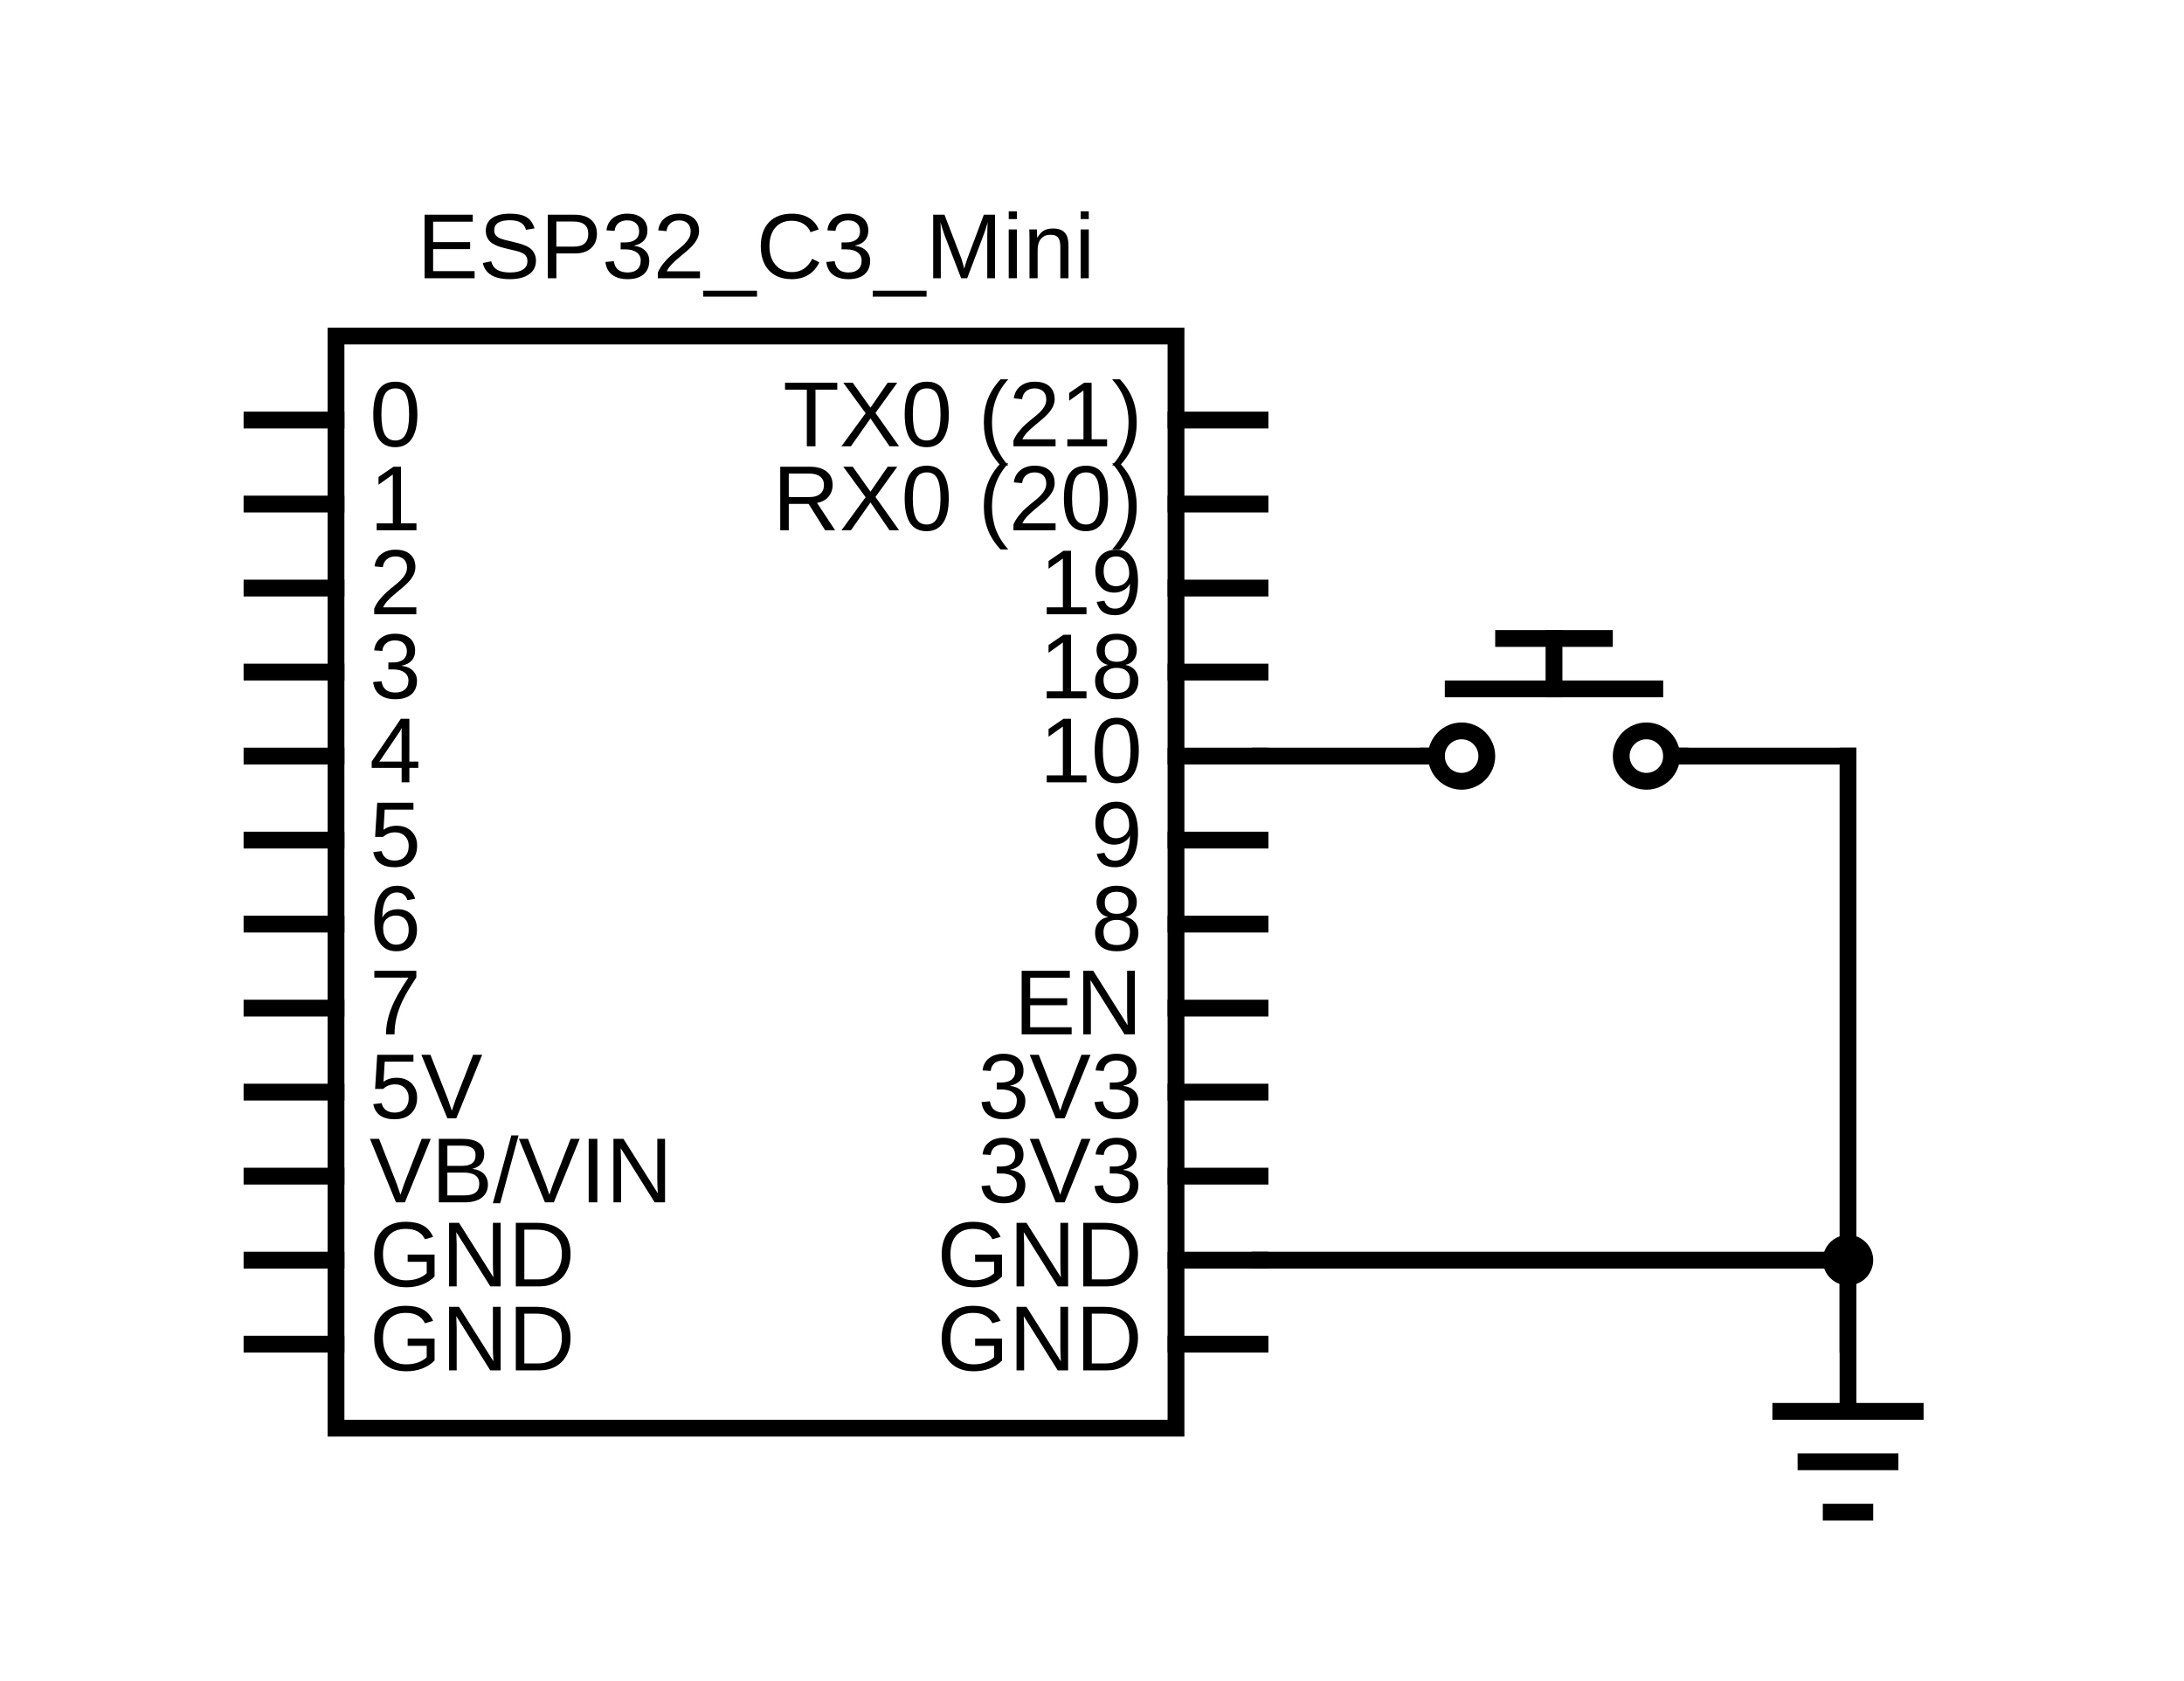
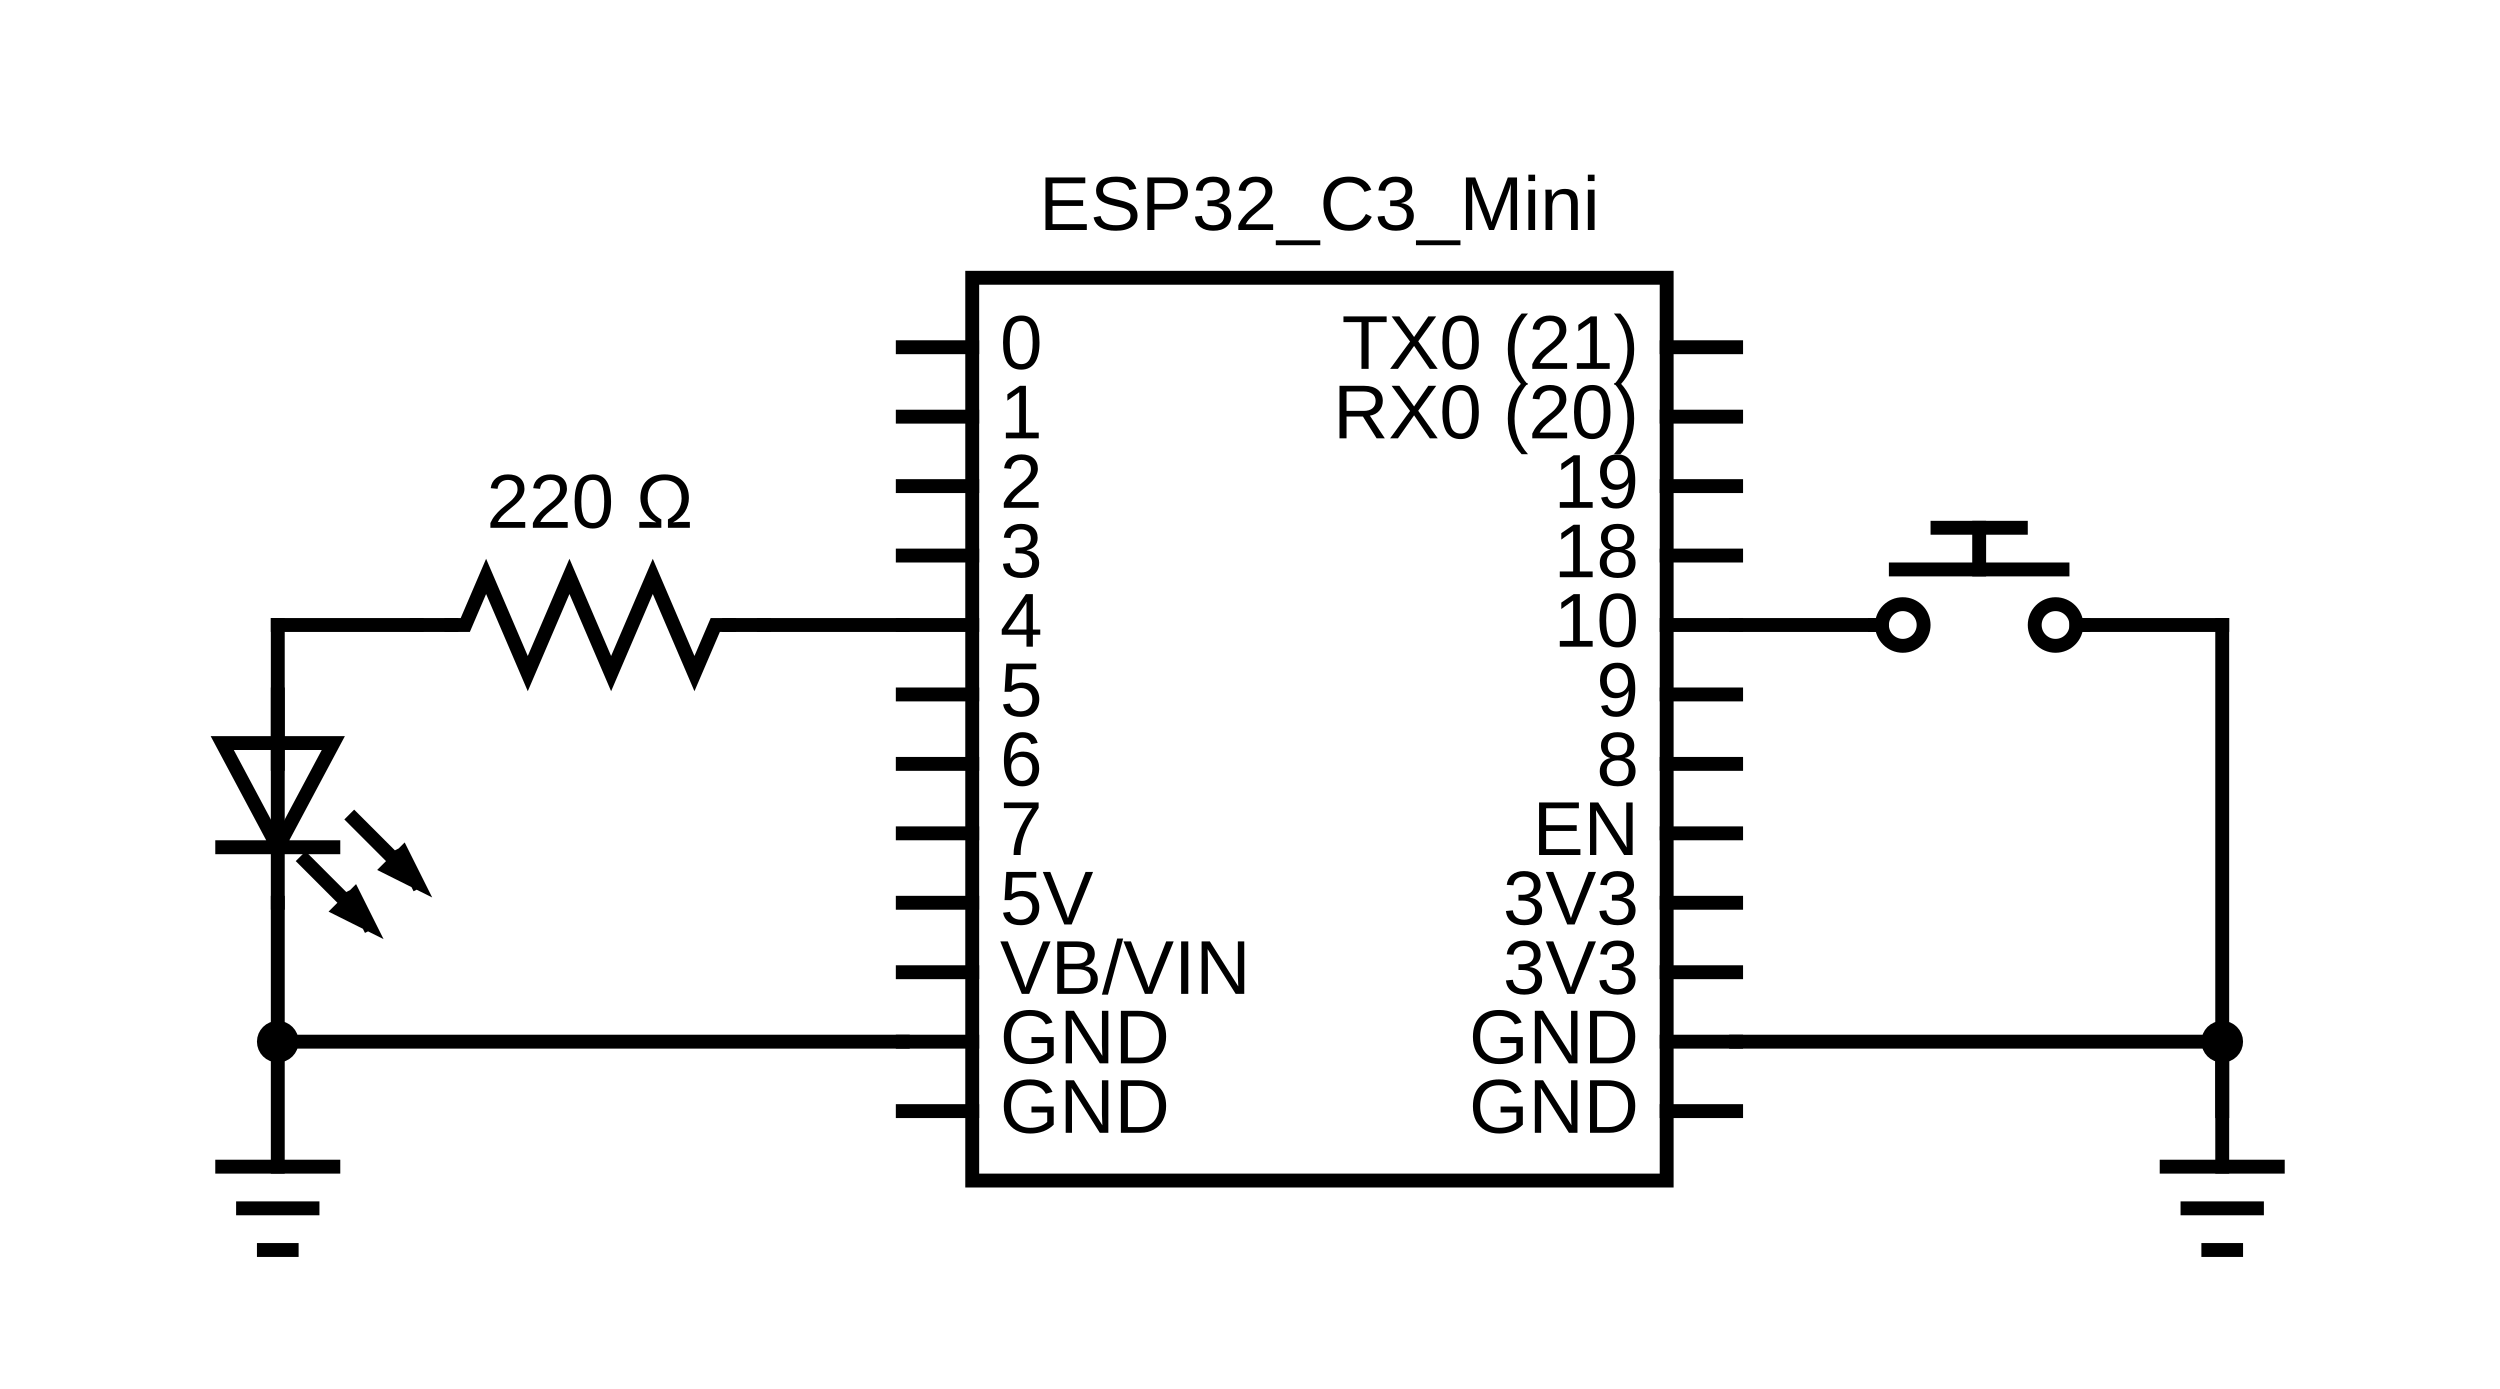
- <svg xmlns="http://www.w3.org/2000/svg" version="1.1" width="260" height="200">
-   <line x1="220" y1="150" x2="220" y2="168" style="stroke:rgb(0, 0, 0);stroke-linecap:square;stroke-width:2" />
-   <line x1="212" y1="168" x2="228" y2="168" style="stroke:rgb(0, 0, 0);stroke-linecap:square;stroke-width:2" />
-   <line x1="215" y1="174" x2="225" y2="174" style="stroke:rgb(0, 0, 0);stroke-linecap:square;stroke-width:2" />
-   <line x1="218" y1="180" x2="222" y2="180" style="stroke:rgb(0, 0, 0);stroke-linecap:square;stroke-width:2" />
-   <line x1="220" y1="90" x2="220" y2="160" style="stroke:rgb(0, 0, 0);stroke-linecap:square;stroke-width:2" />
-   <line x1="150" y1="150" x2="220" y2="150" style="stroke:rgb(0, 0, 0);stroke-linecap:square;stroke-width:2" />
-   <line x1="200" y1="90" x2="220" y2="90" style="stroke:rgb(0, 0, 0);stroke-linecap:square;stroke-width:2" />
-   <line x1="170" y1="90" x2="171" y2="90" style="stroke:rgb(0, 0, 0);stroke-linecap:square;stroke-width:2" />
-   <line x1="199" y1="90" x2="200" y2="90" style="stroke:rgb(0, 0, 0);stroke-linecap:square;stroke-width:2" />
-   <ellipse cx="174" cy="90" rx="3" ry="3" style="fill-opacity:0;fill:rgb(0, 0, 0);stroke:rgb(0, 0, 0);stroke-width:2" />
-   <ellipse cx="196" cy="90" rx="3" ry="3" style="fill-opacity:0;fill:rgb(0, 0, 0);stroke:rgb(0, 0, 0);stroke-width:2" />
-   <line x1="173" y1="82" x2="197" y2="82" style="stroke:rgb(0, 0, 0);stroke-linecap:square;stroke-width:2" />
-   <line x1="179" y1="76" x2="191" y2="76" style="stroke:rgb(0, 0, 0);stroke-linecap:square;stroke-width:2" />
-   <line x1="185" y1="76" x2="185" y2="82" style="stroke:rgb(0, 0, 0);stroke-linecap:square;stroke-width:2" />
-   <line x1="150" y1="90" x2="170" y2="90" style="stroke:rgb(0, 0, 0);stroke-linecap:square;stroke-width:2" />
-   <text x="90" y="30" style="font-family:Arial;font-size:11px;text-anchor:middle" dominant-baseline="middle" transform="rotate(0, 90, 30)">ESP32_C3_Mini</text>
-   <rect x="40" y="40" width="100" height="130" style="fill-opacity:0;fill:rgb(0, 0, 0);stroke:rgb(0, 0, 0);stroke-width:2" />
-   <line x1="30" y1="50" x2="40" y2="50" style="stroke:rgb(0, 0, 0);stroke-linecap:square;stroke-width:2" />
-   <text x="44" y="50" style="font-family:Arial;font-size:11px;text-anchor:start" dominant-baseline="middle" transform="rotate(0, 44, 50)">0</text>
-   <line x1="140" y1="50" x2="150" y2="50" style="stroke:rgb(0, 0, 0);stroke-linecap:square;stroke-width:2" />
-   <text x="136" y="50" style="font-family:Arial;font-size:11px;text-anchor:end" dominant-baseline="middle" transform="rotate(0, 136, 50)">TX0 (21)</text>
-   <line x1="30" y1="60" x2="40" y2="60" style="stroke:rgb(0, 0, 0);stroke-linecap:square;stroke-width:2" />
-   <text x="44" y="60" style="font-family:Arial;font-size:11px;text-anchor:start" dominant-baseline="middle" transform="rotate(0, 44, 60)">1</text>
-   <line x1="140" y1="60" x2="150" y2="60" style="stroke:rgb(0, 0, 0);stroke-linecap:square;stroke-width:2" />
-   <text x="136" y="60" style="font-family:Arial;font-size:11px;text-anchor:end" dominant-baseline="middle" transform="rotate(0, 136, 60)">RX0 (20)</text>
-   <line x1="30" y1="70" x2="40" y2="70" style="stroke:rgb(0, 0, 0);stroke-linecap:square;stroke-width:2" />
-   <text x="44" y="70" style="font-family:Arial;font-size:11px;text-anchor:start" dominant-baseline="middle" transform="rotate(0, 44, 70)">2</text>
-   <line x1="140" y1="70" x2="150" y2="70" style="stroke:rgb(0, 0, 0);stroke-linecap:square;stroke-width:2" />
-   <text x="136" y="70" style="font-family:Arial;font-size:11px;text-anchor:end" dominant-baseline="middle" transform="rotate(0, 136, 70)">19</text>
-   <line x1="30" y1="80" x2="40" y2="80" style="stroke:rgb(0, 0, 0);stroke-linecap:square;stroke-width:2" />
-   <text x="44" y="80" style="font-family:Arial;font-size:11px;text-anchor:start" dominant-baseline="middle" transform="rotate(0, 44, 80)">3</text>
-   <line x1="140" y1="80" x2="150" y2="80" style="stroke:rgb(0, 0, 0);stroke-linecap:square;stroke-width:2" />
-   <text x="136" y="80" style="font-family:Arial;font-size:11px;text-anchor:end" dominant-baseline="middle" transform="rotate(0, 136, 80)">18</text>
-   <line x1="30" y1="90" x2="40" y2="90" style="stroke:rgb(0, 0, 0);stroke-linecap:square;stroke-width:2" />
-   <text x="44" y="90" style="font-family:Arial;font-size:11px;text-anchor:start" dominant-baseline="middle" transform="rotate(0, 44, 90)">4</text>
-   <line x1="140" y1="90" x2="150" y2="90" style="stroke:rgb(0, 0, 0);stroke-linecap:square;stroke-width:2" />
-   <text x="136" y="90" style="font-family:Arial;font-size:11px;text-anchor:end" dominant-baseline="middle" transform="rotate(0, 136, 90)">10</text>
-   <line x1="30" y1="100" x2="40" y2="100" style="stroke:rgb(0, 0, 0);stroke-linecap:square;stroke-width:2" />
-   <text x="44" y="100" style="font-family:Arial;font-size:11px;text-anchor:start" dominant-baseline="middle" transform="rotate(0, 44, 100)">5</text>
-   <line x1="140" y1="100" x2="150" y2="100" style="stroke:rgb(0, 0, 0);stroke-linecap:square;stroke-width:2" />
-   <text x="136" y="100" style="font-family:Arial;font-size:11px;text-anchor:end" dominant-baseline="middle" transform="rotate(0, 136, 100)">9</text>
-   <line x1="30" y1="110" x2="40" y2="110" style="stroke:rgb(0, 0, 0);stroke-linecap:square;stroke-width:2" />
-   <text x="44" y="110" style="font-family:Arial;font-size:11px;text-anchor:start" dominant-baseline="middle" transform="rotate(0, 44, 110)">6</text>
-   <line x1="140" y1="110" x2="150" y2="110" style="stroke:rgb(0, 0, 0);stroke-linecap:square;stroke-width:2" />
-   <text x="136" y="110" style="font-family:Arial;font-size:11px;text-anchor:end" dominant-baseline="middle" transform="rotate(0, 136, 110)">8</text>
-   <line x1="30" y1="120" x2="40" y2="120" style="stroke:rgb(0, 0, 0);stroke-linecap:square;stroke-width:2" />
-   <text x="44" y="120" style="font-family:Arial;font-size:11px;text-anchor:start" dominant-baseline="middle" transform="rotate(0, 44, 120)">7</text>
-   <line x1="140" y1="120" x2="150" y2="120" style="stroke:rgb(0, 0, 0);stroke-linecap:square;stroke-width:2" />
-   <text x="136" y="120" style="font-family:Arial;font-size:11px;text-anchor:end" dominant-baseline="middle" transform="rotate(0, 136, 120)">EN</text>
-   <line x1="30" y1="130" x2="40" y2="130" style="stroke:rgb(0, 0, 0);stroke-linecap:square;stroke-width:2" />
-   <text x="44" y="130" style="font-family:Arial;font-size:11px;text-anchor:start" dominant-baseline="middle" transform="rotate(0, 44, 130)">5V</text>
-   <line x1="140" y1="130" x2="150" y2="130" style="stroke:rgb(0, 0, 0);stroke-linecap:square;stroke-width:2" />
-   <text x="136" y="130" style="font-family:Arial;font-size:11px;text-anchor:end" dominant-baseline="middle" transform="rotate(0, 136, 130)">3V3</text>
-   <line x1="30" y1="140" x2="40" y2="140" style="stroke:rgb(0, 0, 0);stroke-linecap:square;stroke-width:2" />
-   <text x="44" y="140" style="font-family:Arial;font-size:11px;text-anchor:start" dominant-baseline="middle" transform="rotate(0, 44, 140)">VB/VIN</text>
-   <line x1="140" y1="140" x2="150" y2="140" style="stroke:rgb(0, 0, 0);stroke-linecap:square;stroke-width:2" />
-   <text x="136" y="140" style="font-family:Arial;font-size:11px;text-anchor:end" dominant-baseline="middle" transform="rotate(0, 136, 140)">3V3</text>
-   <line x1="30" y1="150" x2="40" y2="150" style="stroke:rgb(0, 0, 0);stroke-linecap:square;stroke-width:2" />
-   <text x="44" y="150" style="font-family:Arial;font-size:11px;text-anchor:start" dominant-baseline="middle" transform="rotate(0, 44, 150)">GND</text>
-   <line x1="140" y1="150" x2="150" y2="150" style="stroke:rgb(0, 0, 0);stroke-linecap:square;stroke-width:2" />
-   <text x="136" y="150" style="font-family:Arial;font-size:11px;text-anchor:end" dominant-baseline="middle" transform="rotate(0, 136, 150)">GND</text>
-   <line x1="30" y1="160" x2="40" y2="160" style="stroke:rgb(0, 0, 0);stroke-linecap:square;stroke-width:2" />
-   <text x="44" y="160" style="font-family:Arial;font-size:11px;text-anchor:start" dominant-baseline="middle" transform="rotate(0, 44, 160)">GND</text>
-   <line x1="140" y1="160" x2="150" y2="160" style="stroke:rgb(0, 0, 0);stroke-linecap:square;stroke-width:2" />
-   <text x="136" y="160" style="font-family:Arial;font-size:11px;text-anchor:end" dominant-baseline="middle" transform="rotate(0, 136, 160)">GND</text>
-   <ellipse cx="220" cy="150" rx="2" ry="2" style="fill-opacity:1;fill:rgb(0, 0, 0);stroke:rgb(0, 0, 0);stroke-width:2" />
+ <svg xmlns="http://www.w3.org/2000/svg" version="1.1" width="360" height="200">
+   <line x1="40" y1="100" x2="40" y2="130" style="stroke:rgb(0, 0, 0);stroke-linecap:square;stroke-width:2" />
+   <path d="M 40,122 M 32,122 L 48,122 M 40,122 L 48,107 L 32,107 L 40,122" style="fill-opacity:0;fill:rgb(0, 0, 0);stroke:rgb(0, 0, 0);stroke-linecap:square;stroke-width:2" />
+   <path d="M 40,120 M 51,118 L 59,126 M 60,127 L 58,123 L 56,125 L 60,127 L 58,123" style="fill-opacity:0;fill:rgb(0, 0, 0);stroke:rgb(0, 0, 0);stroke-linecap:square;stroke-width:2" />
+   <path d="M 40,120 M 44,124 L 52,132 M 53,133 L 51,129 L 49,131 L 53,133 L 51,129" style="fill-opacity:0;fill:rgb(0, 0, 0);stroke:rgb(0, 0, 0);stroke-linecap:square;stroke-width:2" />
+   <line x1="40" y1="130" x2="40" y2="168" style="stroke:rgb(0, 0, 0);stroke-linecap:square;stroke-width:2" />
+   <line x1="32" y1="168" x2="48" y2="168" style="stroke:rgb(0, 0, 0);stroke-linecap:square;stroke-width:2" />
+   <line x1="35" y1="174" x2="45" y2="174" style="stroke:rgb(0, 0, 0);stroke-linecap:square;stroke-width:2" />
+   <line x1="38" y1="180" x2="42" y2="180" style="stroke:rgb(0, 0, 0);stroke-linecap:square;stroke-width:2" />
+   <line x1="40" y1="150" x2="130" y2="150" style="stroke:rgb(0, 0, 0);stroke-linecap:square;stroke-width:2" />
+   <line x1="40" y1="90" x2="40" y2="110" style="stroke:rgb(0, 0, 0);stroke-linecap:square;stroke-width:2" />
+   <line x1="40" y1="90" x2="60" y2="90" style="stroke:rgb(0, 0, 0);stroke-linecap:square;stroke-width:2" />
+   <line x1="110" y1="90" x2="130" y2="90" style="stroke:rgb(0, 0, 0);stroke-linecap:square;stroke-width:2" />
+   <line x1="60" y1="90" x2="65" y2="90" style="stroke:rgb(0, 0, 0);stroke-linecap:square;stroke-width:2" />
+   <line x1="105" y1="90" x2="110" y2="90" style="stroke:rgb(0, 0, 0);stroke-linecap:square;stroke-width:2" />
+   <path d="M 65,90 L 67,90 L 70,83 L 76,97 L 82,83 L 88,97 L 94,83 L 100,97 L 103,90 L 105,90" style="fill-opacity:0;fill:rgb(0, 0, 0);stroke:rgb(0, 0, 0);stroke-linecap:square;stroke-width:2" />
+   <text x="85" y="76" style="font-family:Arial;font-size:11px;text-anchor:middle" dominant-baseline="baseline" transform="rotate(0, 85, 76)">220 Ω</text>
+   <line x1="320" y1="150" x2="320" y2="168" style="stroke:rgb(0, 0, 0);stroke-linecap:square;stroke-width:2" />
+   <line x1="312" y1="168" x2="328" y2="168" style="stroke:rgb(0, 0, 0);stroke-linecap:square;stroke-width:2" />
+   <line x1="315" y1="174" x2="325" y2="174" style="stroke:rgb(0, 0, 0);stroke-linecap:square;stroke-width:2" />
+   <line x1="318" y1="180" x2="322" y2="180" style="stroke:rgb(0, 0, 0);stroke-linecap:square;stroke-width:2" />
+   <line x1="320" y1="90" x2="320" y2="160" style="stroke:rgb(0, 0, 0);stroke-linecap:square;stroke-width:2" />
+   <line x1="250" y1="150" x2="320" y2="150" style="stroke:rgb(0, 0, 0);stroke-linecap:square;stroke-width:2" />
+   <line x1="300" y1="90" x2="320" y2="90" style="stroke:rgb(0, 0, 0);stroke-linecap:square;stroke-width:2" />
+   <line x1="270" y1="90" x2="271" y2="90" style="stroke:rgb(0, 0, 0);stroke-linecap:square;stroke-width:2" />
+   <line x1="299" y1="90" x2="300" y2="90" style="stroke:rgb(0, 0, 0);stroke-linecap:square;stroke-width:2" />
+   <ellipse cx="274" cy="90" rx="3" ry="3" style="fill-opacity:0;fill:rgb(0, 0, 0);stroke:rgb(0, 0, 0);stroke-width:2" />
+   <ellipse cx="296" cy="90" rx="3" ry="3" style="fill-opacity:0;fill:rgb(0, 0, 0);stroke:rgb(0, 0, 0);stroke-width:2" />
+   <line x1="273" y1="82" x2="297" y2="82" style="stroke:rgb(0, 0, 0);stroke-linecap:square;stroke-width:2" />
+   <line x1="279" y1="76" x2="291" y2="76" style="stroke:rgb(0, 0, 0);stroke-linecap:square;stroke-width:2" />
+   <line x1="285" y1="76" x2="285" y2="82" style="stroke:rgb(0, 0, 0);stroke-linecap:square;stroke-width:2" />
+   <line x1="250" y1="90" x2="270" y2="90" style="stroke:rgb(0, 0, 0);stroke-linecap:square;stroke-width:2" />
+   <text x="190" y="30" style="font-family:Arial;font-size:11px;text-anchor:middle" dominant-baseline="middle" transform="rotate(0, 190, 30)">ESP32_C3_Mini</text>
+   <rect x="140" y="40" width="100" height="130" style="fill-opacity:0;fill:rgb(0, 0, 0);stroke:rgb(0, 0, 0);stroke-width:2" />
+   <line x1="130" y1="50" x2="140" y2="50" style="stroke:rgb(0, 0, 0);stroke-linecap:square;stroke-width:2" />
+   <text x="144" y="50" style="font-family:Arial;font-size:11px;text-anchor:start" dominant-baseline="middle" transform="rotate(0, 144, 50)">0</text>
+   <line x1="240" y1="50" x2="250" y2="50" style="stroke:rgb(0, 0, 0);stroke-linecap:square;stroke-width:2" />
+   <text x="236" y="50" style="font-family:Arial;font-size:11px;text-anchor:end" dominant-baseline="middle" transform="rotate(0, 236, 50)">TX0 (21)</text>
+   <line x1="130" y1="60" x2="140" y2="60" style="stroke:rgb(0, 0, 0);stroke-linecap:square;stroke-width:2" />
+   <text x="144" y="60" style="font-family:Arial;font-size:11px;text-anchor:start" dominant-baseline="middle" transform="rotate(0, 144, 60)">1</text>
+   <line x1="240" y1="60" x2="250" y2="60" style="stroke:rgb(0, 0, 0);stroke-linecap:square;stroke-width:2" />
+   <text x="236" y="60" style="font-family:Arial;font-size:11px;text-anchor:end" dominant-baseline="middle" transform="rotate(0, 236, 60)">RX0 (20)</text>
+   <line x1="130" y1="70" x2="140" y2="70" style="stroke:rgb(0, 0, 0);stroke-linecap:square;stroke-width:2" />
+   <text x="144" y="70" style="font-family:Arial;font-size:11px;text-anchor:start" dominant-baseline="middle" transform="rotate(0, 144, 70)">2</text>
+   <line x1="240" y1="70" x2="250" y2="70" style="stroke:rgb(0, 0, 0);stroke-linecap:square;stroke-width:2" />
+   <text x="236" y="70" style="font-family:Arial;font-size:11px;text-anchor:end" dominant-baseline="middle" transform="rotate(0, 236, 70)">19</text>
+   <line x1="130" y1="80" x2="140" y2="80" style="stroke:rgb(0, 0, 0);stroke-linecap:square;stroke-width:2" />
+   <text x="144" y="80" style="font-family:Arial;font-size:11px;text-anchor:start" dominant-baseline="middle" transform="rotate(0, 144, 80)">3</text>
+   <line x1="240" y1="80" x2="250" y2="80" style="stroke:rgb(0, 0, 0);stroke-linecap:square;stroke-width:2" />
+   <text x="236" y="80" style="font-family:Arial;font-size:11px;text-anchor:end" dominant-baseline="middle" transform="rotate(0, 236, 80)">18</text>
+   <line x1="130" y1="90" x2="140" y2="90" style="stroke:rgb(0, 0, 0);stroke-linecap:square;stroke-width:2" />
+   <text x="144" y="90" style="font-family:Arial;font-size:11px;text-anchor:start" dominant-baseline="middle" transform="rotate(0, 144, 90)">4</text>
+   <line x1="240" y1="90" x2="250" y2="90" style="stroke:rgb(0, 0, 0);stroke-linecap:square;stroke-width:2" />
+   <text x="236" y="90" style="font-family:Arial;font-size:11px;text-anchor:end" dominant-baseline="middle" transform="rotate(0, 236, 90)">10</text>
+   <line x1="130" y1="100" x2="140" y2="100" style="stroke:rgb(0, 0, 0);stroke-linecap:square;stroke-width:2" />
+   <text x="144" y="100" style="font-family:Arial;font-size:11px;text-anchor:start" dominant-baseline="middle" transform="rotate(0, 144, 100)">5</text>
+   <line x1="240" y1="100" x2="250" y2="100" style="stroke:rgb(0, 0, 0);stroke-linecap:square;stroke-width:2" />
+   <text x="236" y="100" style="font-family:Arial;font-size:11px;text-anchor:end" dominant-baseline="middle" transform="rotate(0, 236, 100)">9</text>
+   <line x1="130" y1="110" x2="140" y2="110" style="stroke:rgb(0, 0, 0);stroke-linecap:square;stroke-width:2" />
+   <text x="144" y="110" style="font-family:Arial;font-size:11px;text-anchor:start" dominant-baseline="middle" transform="rotate(0, 144, 110)">6</text>
+   <line x1="240" y1="110" x2="250" y2="110" style="stroke:rgb(0, 0, 0);stroke-linecap:square;stroke-width:2" />
+   <text x="236" y="110" style="font-family:Arial;font-size:11px;text-anchor:end" dominant-baseline="middle" transform="rotate(0, 236, 110)">8</text>
+   <line x1="130" y1="120" x2="140" y2="120" style="stroke:rgb(0, 0, 0);stroke-linecap:square;stroke-width:2" />
+   <text x="144" y="120" style="font-family:Arial;font-size:11px;text-anchor:start" dominant-baseline="middle" transform="rotate(0, 144, 120)">7</text>
+   <line x1="240" y1="120" x2="250" y2="120" style="stroke:rgb(0, 0, 0);stroke-linecap:square;stroke-width:2" />
+   <text x="236" y="120" style="font-family:Arial;font-size:11px;text-anchor:end" dominant-baseline="middle" transform="rotate(0, 236, 120)">EN</text>
+   <line x1="130" y1="130" x2="140" y2="130" style="stroke:rgb(0, 0, 0);stroke-linecap:square;stroke-width:2" />
+   <text x="144" y="130" style="font-family:Arial;font-size:11px;text-anchor:start" dominant-baseline="middle" transform="rotate(0, 144, 130)">5V</text>
+   <line x1="240" y1="130" x2="250" y2="130" style="stroke:rgb(0, 0, 0);stroke-linecap:square;stroke-width:2" />
+   <text x="236" y="130" style="font-family:Arial;font-size:11px;text-anchor:end" dominant-baseline="middle" transform="rotate(0, 236, 130)">3V3</text>
+   <line x1="130" y1="140" x2="140" y2="140" style="stroke:rgb(0, 0, 0);stroke-linecap:square;stroke-width:2" />
+   <text x="144" y="140" style="font-family:Arial;font-size:11px;text-anchor:start" dominant-baseline="middle" transform="rotate(0, 144, 140)">VB/VIN</text>
+   <line x1="240" y1="140" x2="250" y2="140" style="stroke:rgb(0, 0, 0);stroke-linecap:square;stroke-width:2" />
+   <text x="236" y="140" style="font-family:Arial;font-size:11px;text-anchor:end" dominant-baseline="middle" transform="rotate(0, 236, 140)">3V3</text>
+   <line x1="130" y1="150" x2="140" y2="150" style="stroke:rgb(0, 0, 0);stroke-linecap:square;stroke-width:2" />
+   <text x="144" y="150" style="font-family:Arial;font-size:11px;text-anchor:start" dominant-baseline="middle" transform="rotate(0, 144, 150)">GND</text>
+   <line x1="240" y1="150" x2="250" y2="150" style="stroke:rgb(0, 0, 0);stroke-linecap:square;stroke-width:2" />
+   <text x="236" y="150" style="font-family:Arial;font-size:11px;text-anchor:end" dominant-baseline="middle" transform="rotate(0, 236, 150)">GND</text>
+   <line x1="130" y1="160" x2="140" y2="160" style="stroke:rgb(0, 0, 0);stroke-linecap:square;stroke-width:2" />
+   <text x="144" y="160" style="font-family:Arial;font-size:11px;text-anchor:start" dominant-baseline="middle" transform="rotate(0, 144, 160)">GND</text>
+   <line x1="240" y1="160" x2="250" y2="160" style="stroke:rgb(0, 0, 0);stroke-linecap:square;stroke-width:2" />
+   <text x="236" y="160" style="font-family:Arial;font-size:11px;text-anchor:end" dominant-baseline="middle" transform="rotate(0, 236, 160)">GND</text>
+   <ellipse cx="40" cy="150" rx="2" ry="2" style="fill-opacity:1;fill:rgb(0, 0, 0);stroke:rgb(0, 0, 0);stroke-width:2" />
+   <ellipse cx="320" cy="150" rx="2" ry="2" style="fill-opacity:1;fill:rgb(0, 0, 0);stroke:rgb(0, 0, 0);stroke-width:2" />
</svg>
